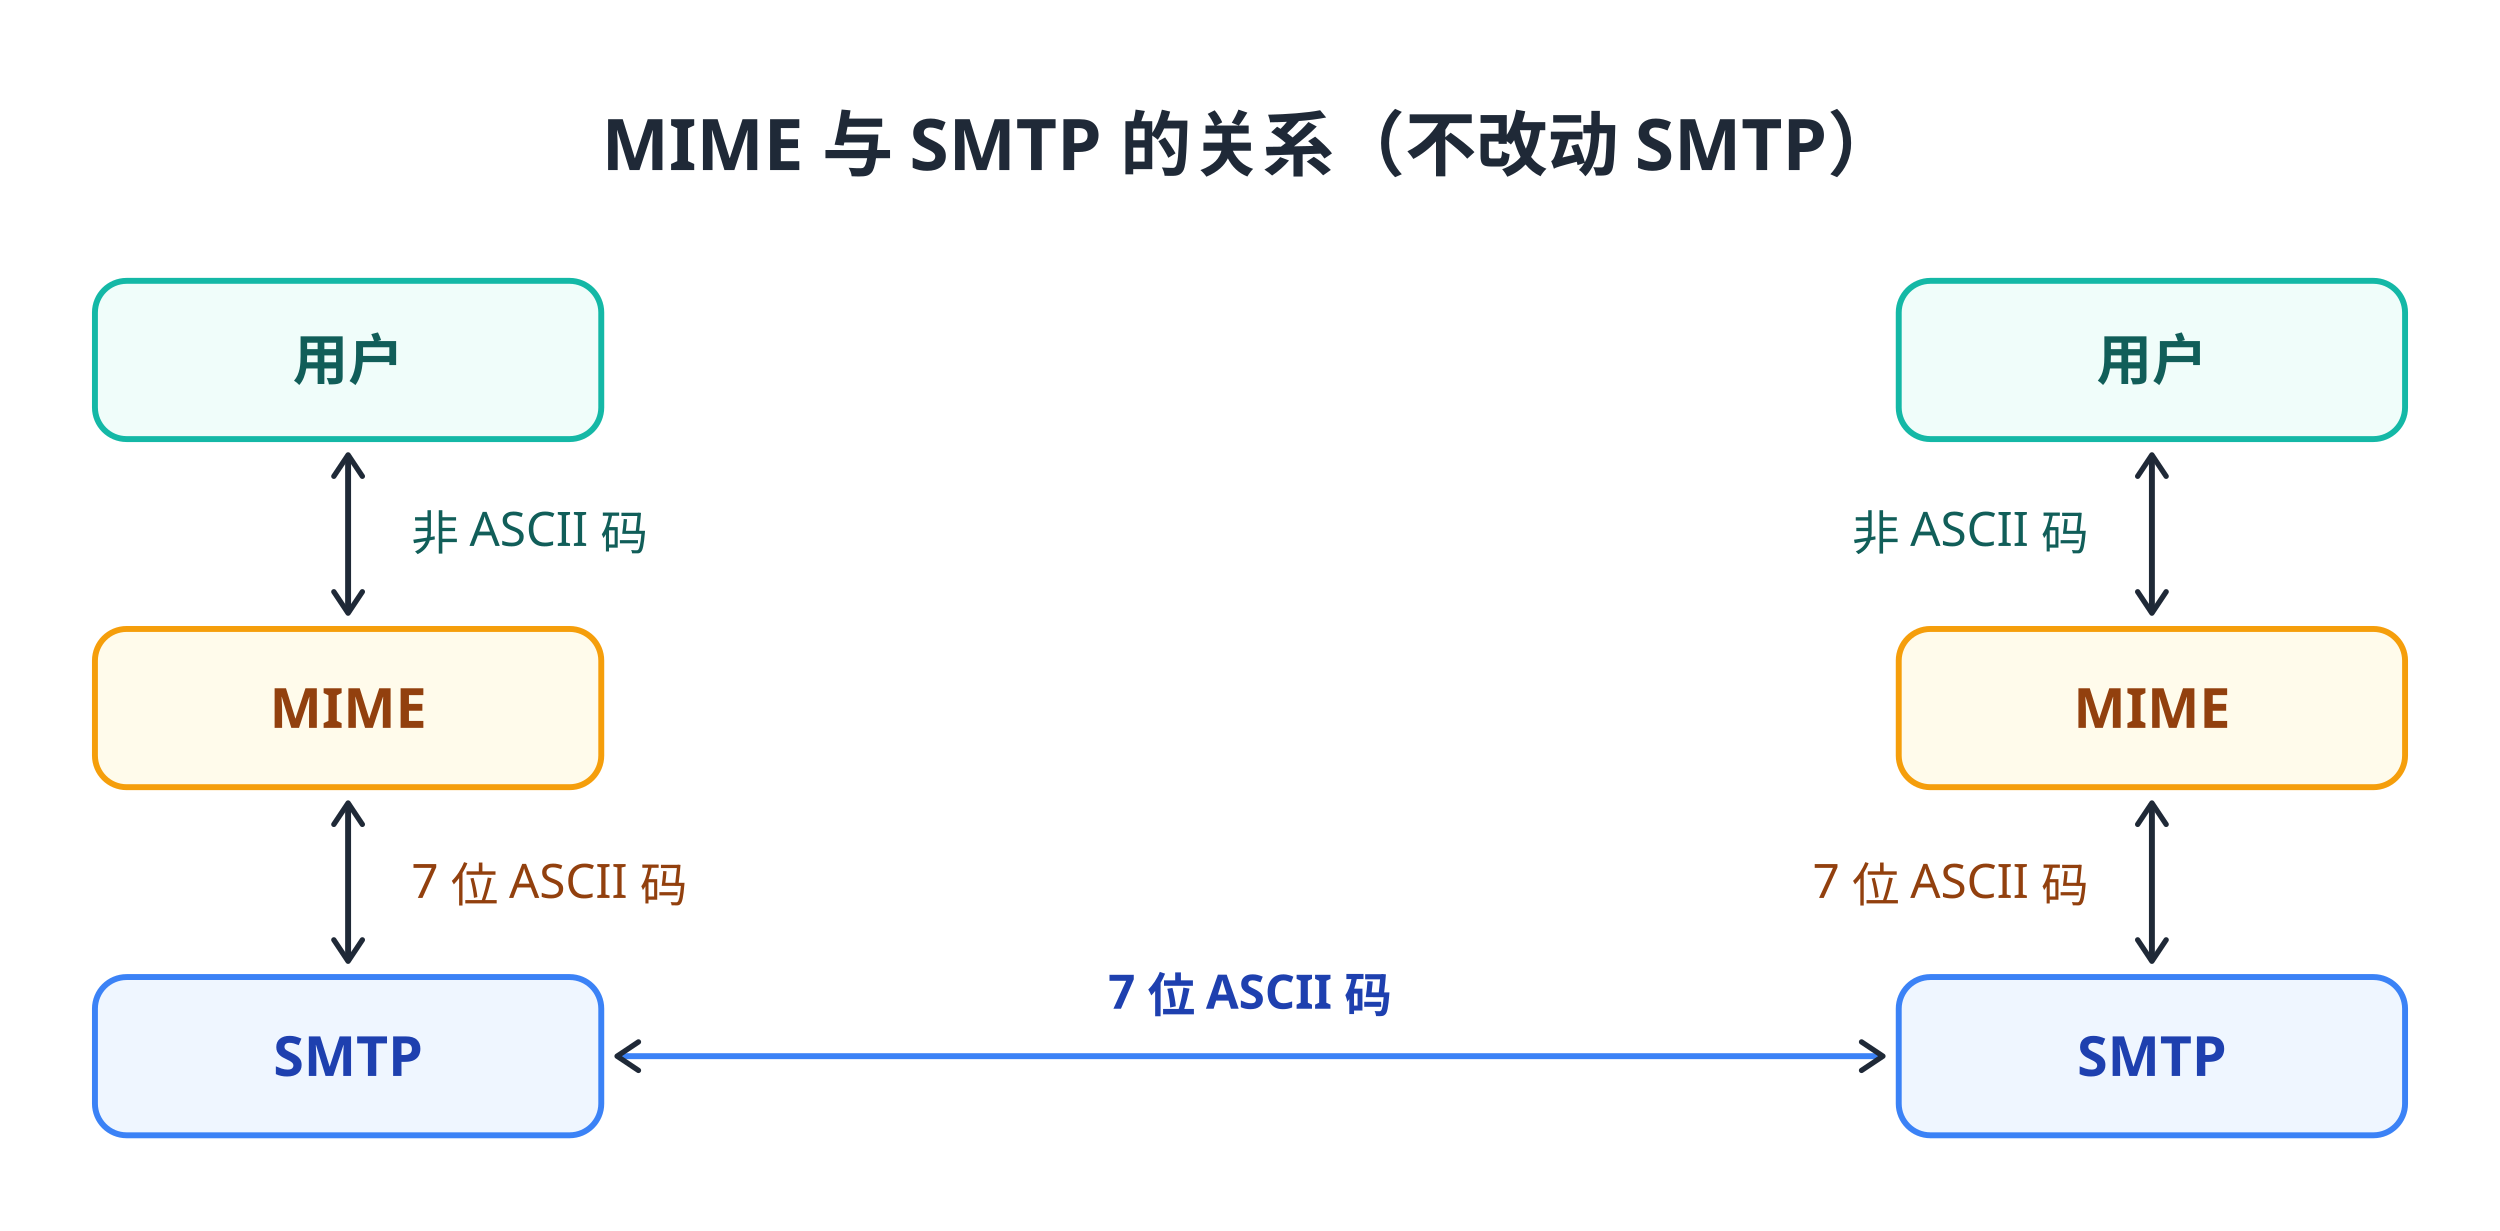
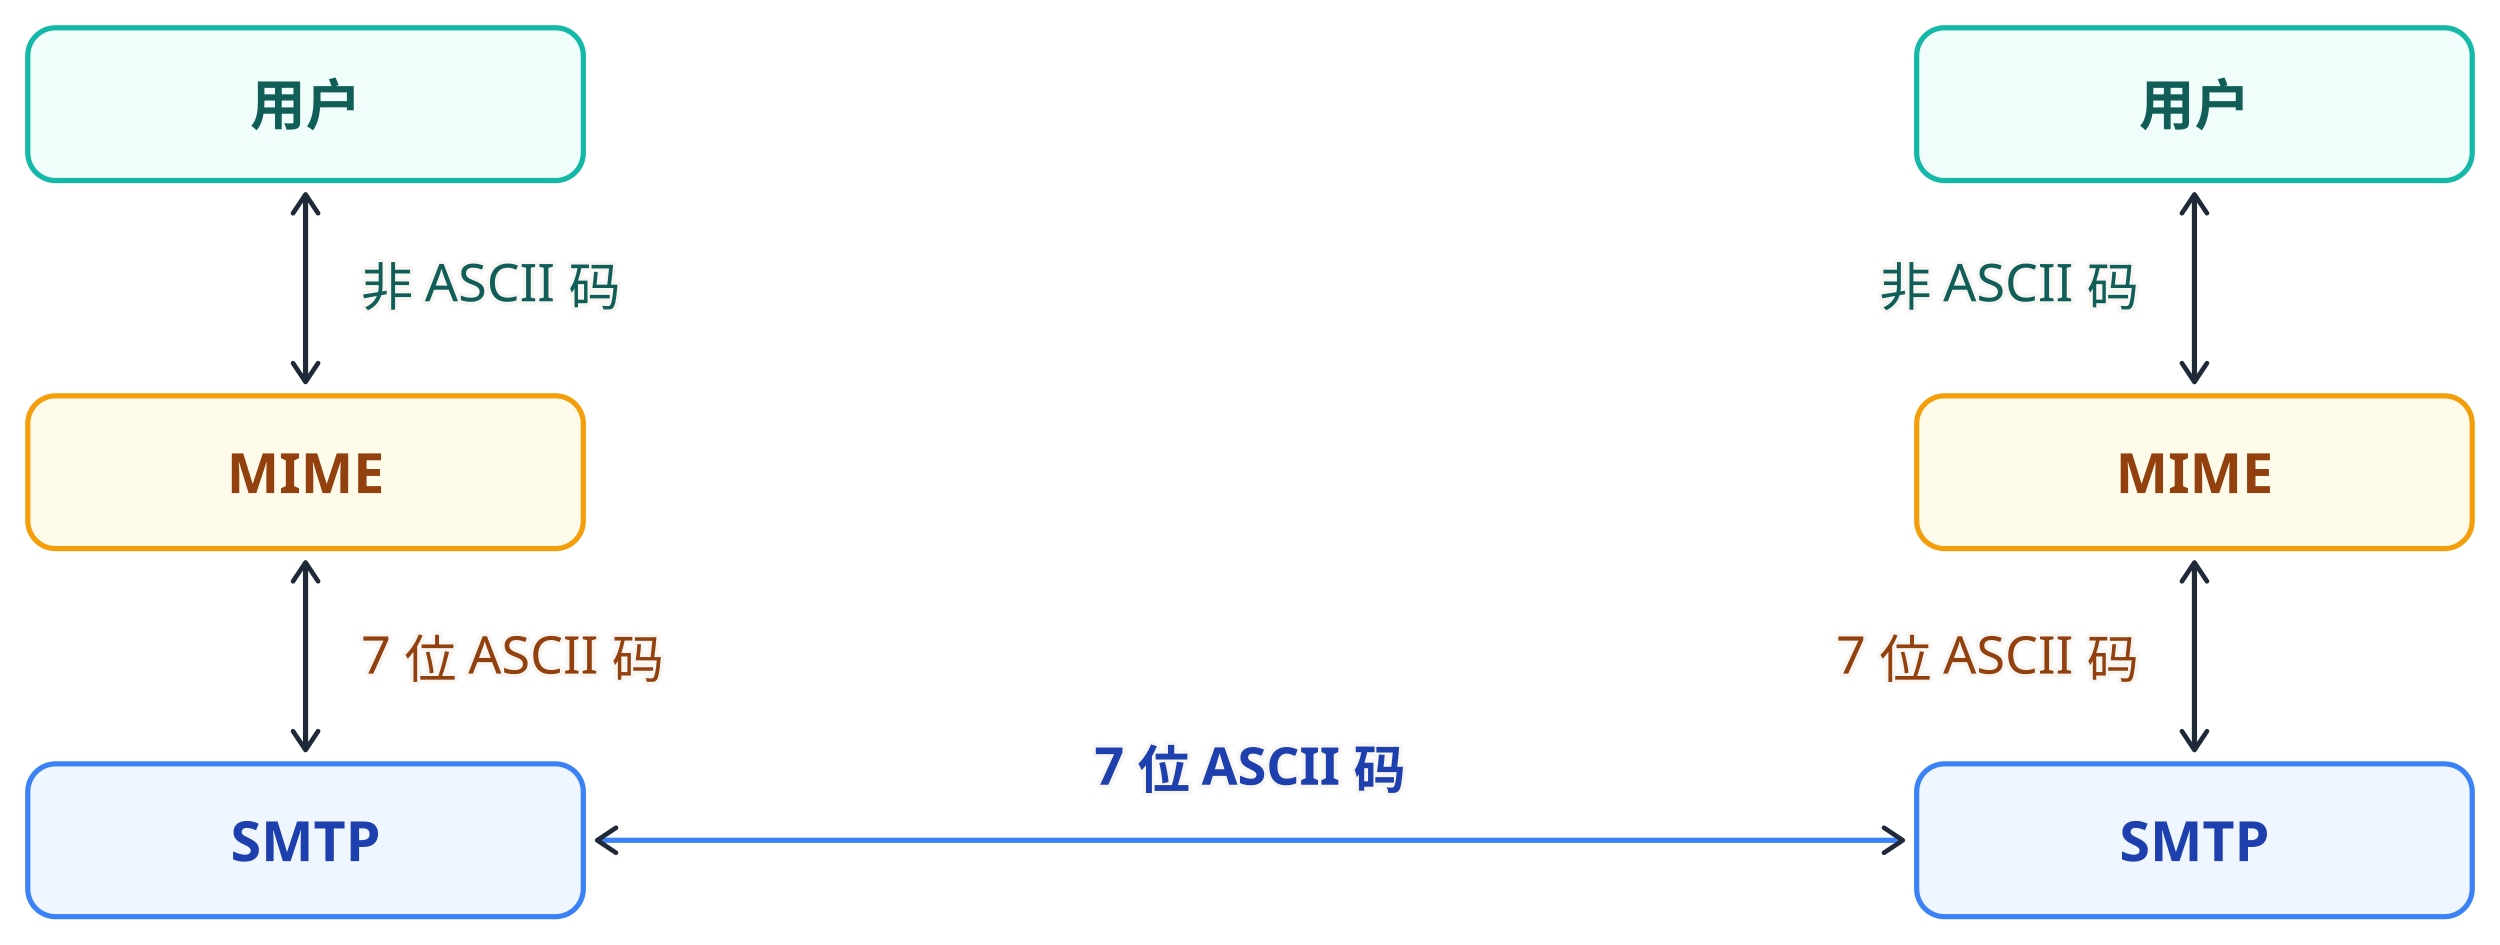
- <svg xmlns="http://www.w3.org/2000/svg" viewBox="64 1 632 311" width="632" height="311" role="img">
+ <svg xmlns="http://www.w3.org/2000/svg" viewBox="0 0 720 272" width="720" height="272" role="img">
  <defs>
    <marker id="mime-smtp-arrow" viewBox="0 0 10 10" refX="8" refY="5" markerWidth="6" markerHeight="6" orient="auto-start-reverse">
      <path d="M2 1L8 5L2 9" fill="none" stroke="#1f2937" stroke-width="1.5" stroke-linecap="round" stroke-linejoin="round" />
    </marker>
  </defs>
  <g font-family="'PingFang SC','Noto Sans SC','Microsoft YaHei',system-ui,sans-serif">
-     <text x="380" y="44" text-anchor="middle" font-size="18" font-weight="600" fill="#1f2937">MIME 与 SMTP 的关系（不改动 SMTP）</text>
-     <rect x="88" y="72" width="128" height="40" rx="8" fill="#f0fdfa" stroke="#14b8a6" stroke-width="1.5" />
-     <rect x="88" y="160" width="128" height="40" rx="8" fill="#fffbeb" stroke="#f59e0b" stroke-width="1.5" />
-     <rect x="88" y="248" width="128" height="40" rx="8" fill="#eff6ff" stroke="#3b82f6" stroke-width="1.5" />
-     <g text-anchor="middle" font-size="14" font-weight="600">
-       <text x="152" y="97" fill="#115e59">用户</text>
-       <text x="152" y="185" fill="#92400e">MIME</text>
-       <text x="152" y="273" fill="#1e40af">SMTP</text>
+     <rect x="8" y="8" width="160" height="44" rx="8" fill="#f0fdfa" stroke="#14b8a6" stroke-width="1.5" />
+     <rect x="8" y="114" width="160" height="44" rx="8" fill="#fffbeb" stroke="#f59e0b" stroke-width="1.5" />
+     <rect x="8" y="220" width="160" height="44" rx="8" fill="#eff6ff" stroke="#3b82f6" stroke-width="1.5" />
+     <g text-anchor="middle" font-size="16" font-weight="600">
+       <text x="88" y="36" fill="#115e59">用户</text>
+       <text x="88" y="142" fill="#92400e">MIME</text>
+       <text x="88" y="248" fill="#1e40af">SMTP</text>
    </g>
-     <rect x="544" y="72" width="128" height="40" rx="8" fill="#f0fdfa" stroke="#14b8a6" stroke-width="1.5" />
-     <rect x="544" y="160" width="128" height="40" rx="8" fill="#fffbeb" stroke="#f59e0b" stroke-width="1.5" />
-     <rect x="544" y="248" width="128" height="40" rx="8" fill="#eff6ff" stroke="#3b82f6" stroke-width="1.5" />
-     <g text-anchor="middle" font-size="14" font-weight="600">
-       <text x="608" y="97" fill="#115e59">用户</text>
-       <text x="608" y="185" fill="#92400e">MIME</text>
-       <text x="608" y="273" fill="#1e40af">SMTP</text>
+     <rect x="552" y="8" width="160" height="44" rx="8" fill="#f0fdfa" stroke="#14b8a6" stroke-width="1.5" />
+     <rect x="552" y="114" width="160" height="44" rx="8" fill="#fffbeb" stroke="#f59e0b" stroke-width="1.5" />
+     <rect x="552" y="220" width="160" height="44" rx="8" fill="#eff6ff" stroke="#3b82f6" stroke-width="1.5" />
+     <g text-anchor="middle" font-size="16" font-weight="600">
+       <text x="632" y="36" fill="#115e59">用户</text>
+       <text x="632" y="142" fill="#92400e">MIME</text>
+       <text x="632" y="248" fill="#1e40af">SMTP</text>
    </g>
-     <line x1="152" y1="116" x2="152" y2="156" stroke="#1f2937" stroke-width="1.5" marker-start="url(#mime-smtp-arrow)" marker-end="url(#mime-smtp-arrow)" />
-     <line x1="152" y1="204" x2="152" y2="244" stroke="#1f2937" stroke-width="1.5" marker-start="url(#mime-smtp-arrow)" marker-end="url(#mime-smtp-arrow)" />
-     <line x1="608" y1="116" x2="608" y2="156" stroke="#1f2937" stroke-width="1.5" marker-start="url(#mime-smtp-arrow)" marker-end="url(#mime-smtp-arrow)" />
-     <line x1="608" y1="204" x2="608" y2="244" stroke="#1f2937" stroke-width="1.5" marker-start="url(#mime-smtp-arrow)" marker-end="url(#mime-smtp-arrow)" />
-     <line x1="220" y1="268" x2="540" y2="268" stroke="#3b82f6" stroke-width="1.5" marker-start="url(#mime-smtp-arrow)" marker-end="url(#mime-smtp-arrow)" />
-     <text x="168" y="140" text-anchor="start" font-size="12" font-weight="400" fill="#115e59">非 ASCII 码</text>
-     <text x="168" y="228" text-anchor="start" font-size="12" font-weight="400" fill="#92400e">7 位 ASCII 码</text>
-     <text x="592" y="140" text-anchor="end" font-size="12" font-weight="400" fill="#115e59">非 ASCII 码</text>
-     <text x="592" y="228" text-anchor="end" font-size="12" font-weight="400" fill="#92400e">7 位 ASCII 码</text>
-     <text x="380" y="256" text-anchor="middle" font-size="12" font-weight="600" fill="#1e40af">7 位 ASCII 码</text>
+     <line x1="88" y1="56" x2="88" y2="110" stroke="#1f2937" stroke-width="1.5" marker-start="url(#mime-smtp-arrow)" marker-end="url(#mime-smtp-arrow)" />
+     <line x1="88" y1="162" x2="88" y2="216" stroke="#1f2937" stroke-width="1.5" marker-start="url(#mime-smtp-arrow)" marker-end="url(#mime-smtp-arrow)" />
+     <line x1="632" y1="56" x2="632" y2="110" stroke="#1f2937" stroke-width="1.5" marker-start="url(#mime-smtp-arrow)" marker-end="url(#mime-smtp-arrow)" />
+     <line x1="632" y1="162" x2="632" y2="216" stroke="#1f2937" stroke-width="1.5" marker-start="url(#mime-smtp-arrow)" marker-end="url(#mime-smtp-arrow)" />
+     <line x1="172" y1="242" x2="548" y2="242" stroke="#3b82f6" stroke-width="1.5" marker-start="url(#mime-smtp-arrow)" marker-end="url(#mime-smtp-arrow)" />
+     <text x="104" y="88" text-anchor="start" font-size="15" font-weight="400" fill="#115e59" paint-order="stroke" stroke="#f7f6f2" stroke-width="2" stroke-linejoin="round">非 ASCII 码</text>
+     <text x="104" y="194" text-anchor="start" font-size="15" font-weight="400" fill="#92400e" paint-order="stroke" stroke="#f7f6f2" stroke-width="2" stroke-linejoin="round">7 位 ASCII 码</text>
+     <text x="616" y="88" text-anchor="end" font-size="15" font-weight="400" fill="#115e59" paint-order="stroke" stroke="#f7f6f2" stroke-width="2" stroke-linejoin="round">非 ASCII 码</text>
+     <text x="616" y="194" text-anchor="end" font-size="15" font-weight="400" fill="#92400e" paint-order="stroke" stroke="#f7f6f2" stroke-width="2" stroke-linejoin="round">7 位 ASCII 码</text>
+     <text x="360" y="226" text-anchor="middle" font-size="15" font-weight="600" fill="#1e40af" paint-order="stroke" stroke="#f7f6f2" stroke-width="2" stroke-linejoin="round">7 位 ASCII 码</text>
  </g>
</svg>
